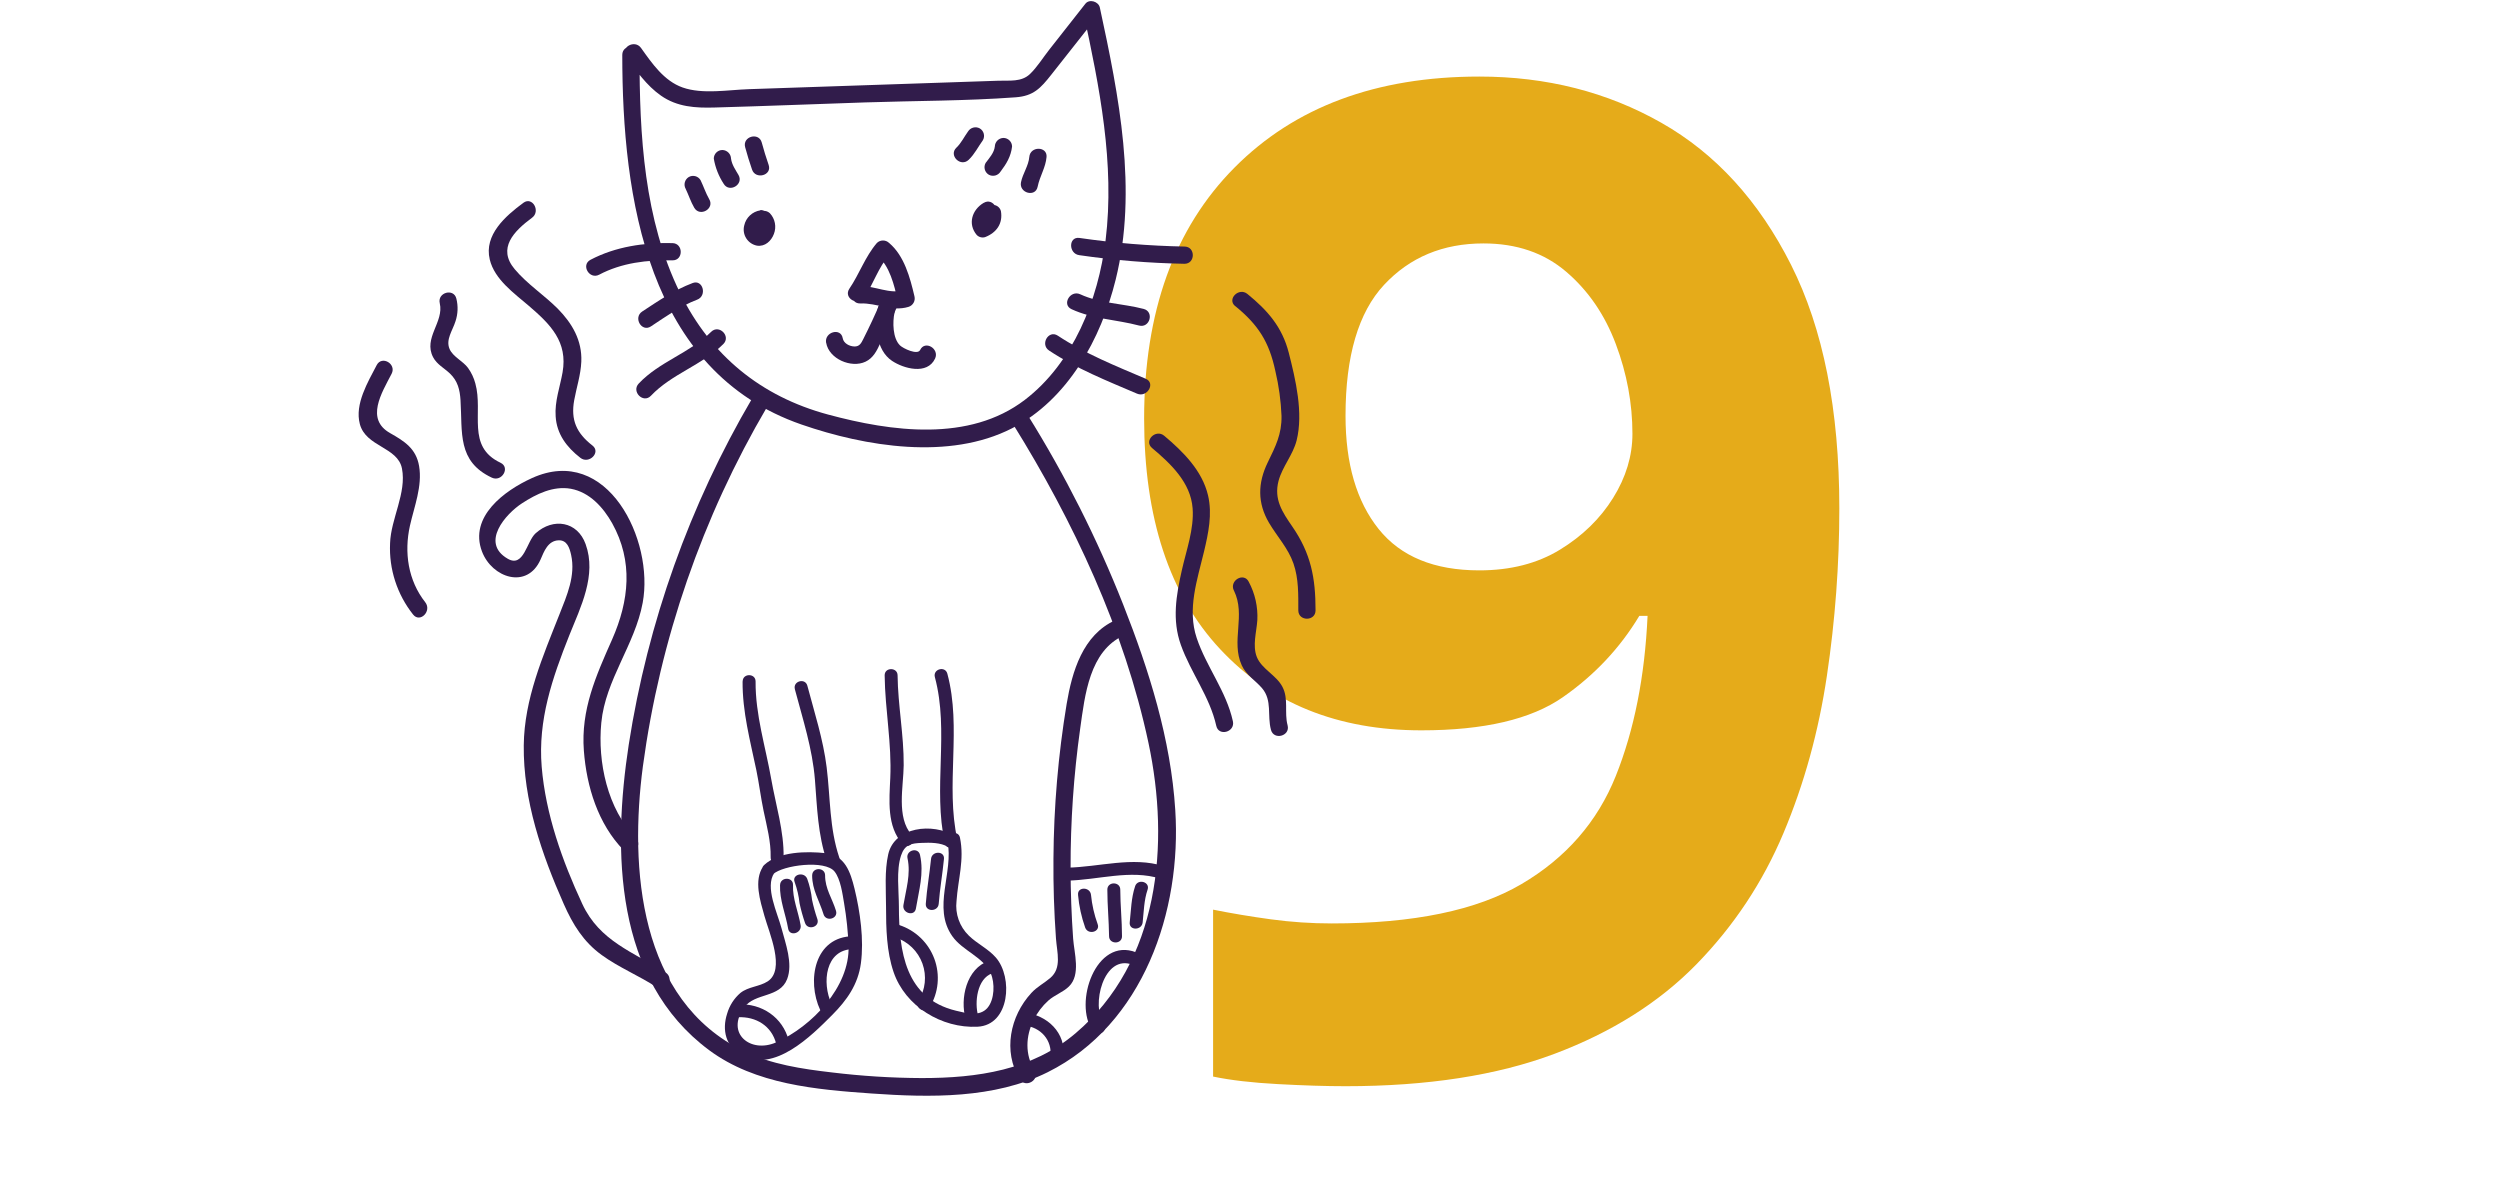
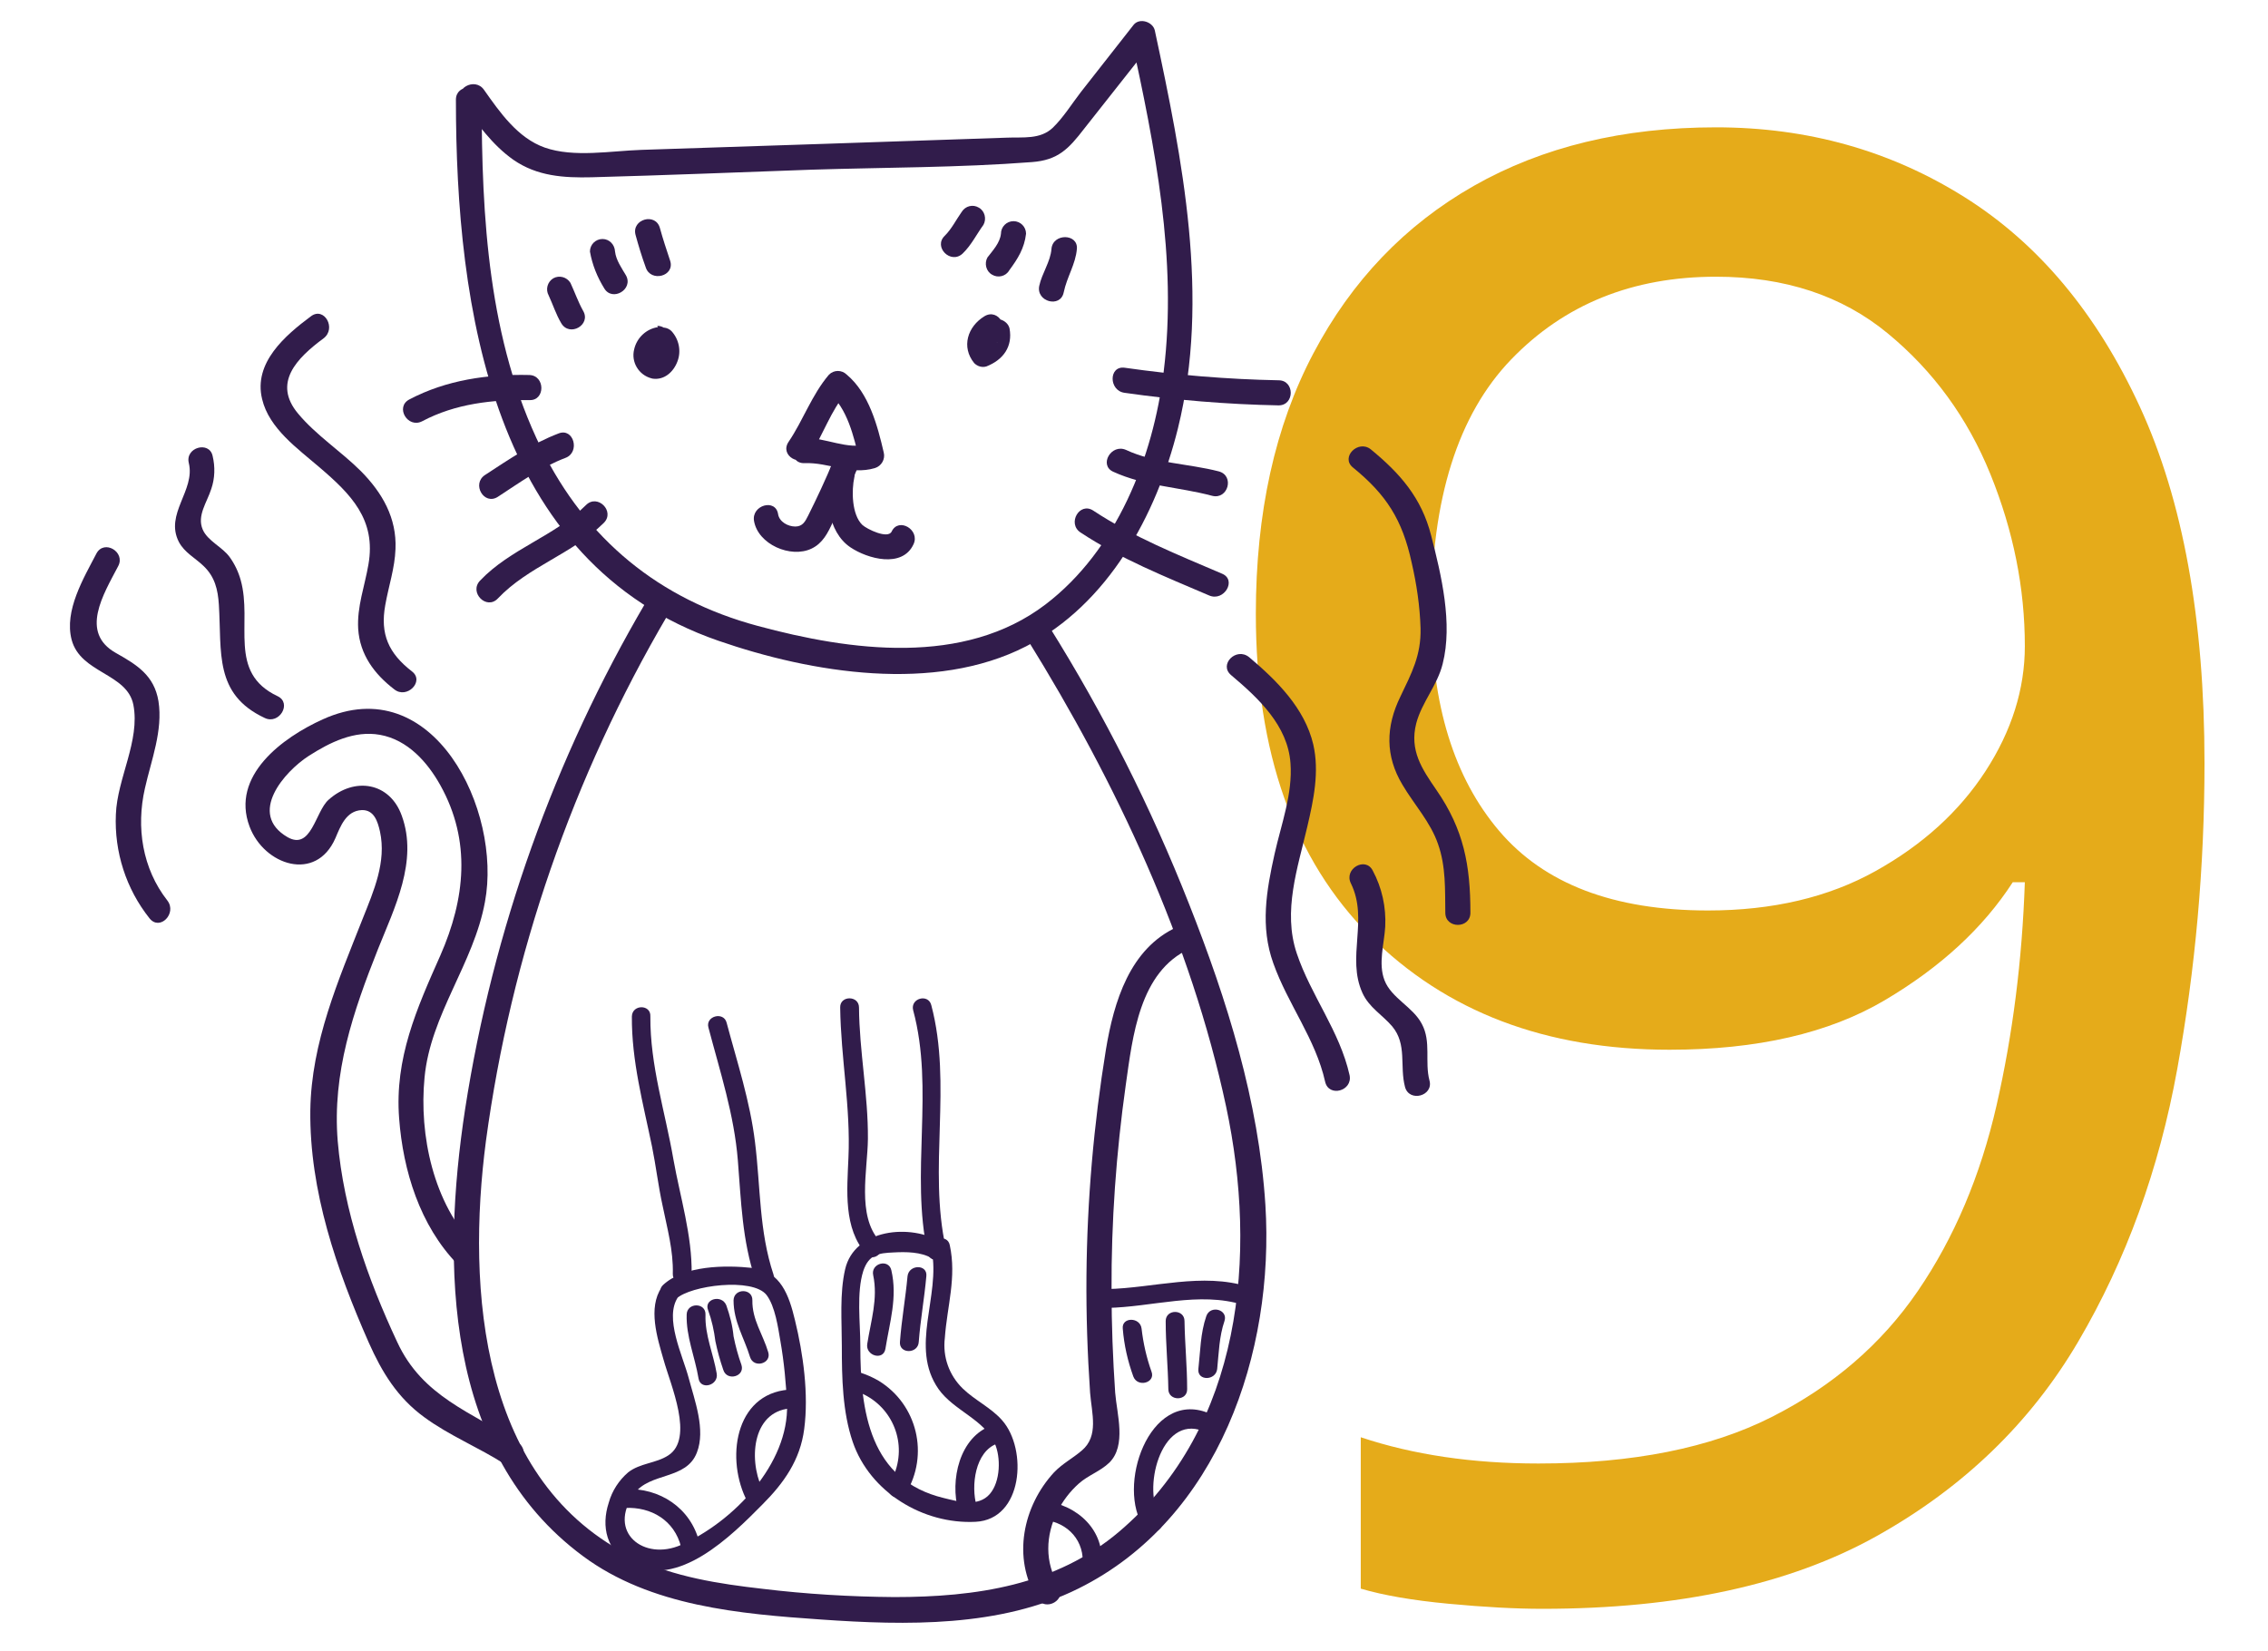
- <svg xmlns="http://www.w3.org/2000/svg" id="Layer_1" data-name="Layer 1" viewBox="0 0 725 343">
-   <defs>
-     <style>.cls-1{font-size:400px;fill:#e5ab1a;font-family:Quicksand-Bold, Quicksand;font-weight:700;}.cls-2{fill:#311c4b;}</style>
-   </defs>
-   <text class="cls-1" transform="translate(319 311)">9</text>
-   <path class="cls-2" d="M180.46,15.91c0,41.35,7.21,91.71,52,107.21,18.54,6.41,42.83,10.41,61,1.1,16.24-8.33,25.86-26,30.09-43.15,6.42-26,.94-53.25-4.6-78.9-.37-1.71-3-2.57-4.18-1.1L304.28,14.41c-1.79,2.27-3.5,5.06-5.59,7.06-2.48,2.37-5.92,1.83-9.12,1.94l-36.71,1.24-35.72,1.21c-6,.2-13.4,1.55-19.18-.49-5.39-1.89-8.88-7-12.06-11.46-1.85-2.6-6.19-.1-4.32,2.52,2.92,4.1,5.93,8.39,10.11,11.31,4.7,3.29,10,3.6,15.52,3.44,14.56-.4,29.11-1,43.66-1.48s29.18-.42,43.66-1.48c5.17-.38,7.23-2.61,10.36-6.58L318.34,4.59l-4.18-1.1c4.68,21.68,9.2,44,6.45,66.28-2.11,17.11-9.36,35.46-23.42,46.2-16.15,12.33-38.69,9.2-57.05,4.25-19.51-5.26-34-17.14-42.93-35.29-10.46-21.3-11.76-45.7-11.75-69,0-3.22-5-3.22-5,0Z" />
-   <path class="cls-2" d="M218.13,115.53a284.83,284.83,0,0,0-35.79,100.38c-4.71,30.74-4.24,68.22,23.34,88.66,13.39,9.92,31.05,11.42,47.15,12.55,16.88,1.18,35.5,1.55,51-6.18,27.78-13.83,38.88-46.81,37-76-1.29-20.56-7.59-40.54-15.1-59.6a339.71,339.71,0,0,0-27.72-55c-1.7-2.73-6-.22-4.32,2.52,17.62,28.3,32.4,59.86,39.37,92.6,6.26,29.41,3.21,63.49-21.14,84.18-12.65,10.75-28.49,13-44.6,13A223.18,223.18,0,0,1,241.21,311c-8.61-1-17.54-2.33-25.42-6.14-30.55-14.78-33.24-53.21-29.35-82.65a279.68,279.68,0,0,1,36-104.18c1.63-2.78-2.69-5.3-4.32-2.52Z" />
-   <path class="cls-2" d="M323.45,179.86c-9.44,4.24-12.54,14.87-14.12,24.27A286.18,286.18,0,0,0,305.5,249q-.1,11.58.73,23.15c.3,4.14,1.76,8.56-1.66,11.47-1.81,1.54-3.81,2.53-5.47,4.33-6.21,6.74-8.28,16.93-3.41,25,1.67,2.75,6,.24,4.32-2.52-2.79-4.6-2.61-9.92-.23-14.68a18.7,18.7,0,0,1,4.22-5.57c1.82-1.64,4.28-2.42,6-4.11,3.48-3.39,1.51-9.67,1.21-13.87q-.72-10.11-.74-20.25a287.26,287.26,0,0,1,2.79-40.7c1.36-9.62,2.66-22.5,12.7-27,2.93-1.32.39-5.63-2.52-4.32Z" />
-   <path class="cls-2" d="M224.2,253.52c2.77-2.61,15.1-4.26,17.84-.75,1.73,2.21,2.28,6.45,2.74,9.14a94.14,94.14,0,0,1,1.3,12.48c.4,11.77-10.62,23.28-21,27.9-7.4,3.28-14.74-2.58-9.26-10.14,3.12-4.31,10.31-2.67,12.45-8.21,1.74-4.51-.47-10.33-1.64-14.77s-4.88-11.92-2.09-16c1.36-2-1.89-3.88-3.24-1.89-2.76,4.08-.83,10,.38,14.32,1.38,4.94,6.17,15.62.94,19-2.42,1.56-5.55,1.49-7.9,3.35a12.5,12.5,0,0,0-3.85,6c-1.55,4.79-.4,9.58,4.21,12.09,9.48,5.15,20.2-5.62,26.25-11.69,4.25-4.27,7.51-8.84,8.33-15,.92-6.84-.21-14.9-1.84-21.6-1.2-4.9-2.79-9.71-8.39-10.33-5.43-.6-13.62-.52-17.82,3.43C219.79,252.52,222.44,255.17,224.2,253.52Z" />
-   <path class="cls-2" d="M247.47,271.49c-11.32.09-13.58,12.92-9.6,21.44,1,2.18,4.25.28,3.24-1.89-2.77-5.94-1.85-15.74,6.36-15.8,2.41,0,2.42-3.77,0-3.75Z" />
-   <path class="cls-2" d="M214,295c5.25-.25,9.79,2.51,11.11,7.74.59,2.34,4.21,1.35,3.62-1C227,295,220.9,290.92,214,291.26c-2.4.12-2.42,3.87,0,3.75Z" />
-   <path class="cls-2" d="M226.21,256.65c-.16,4.39,1.63,8.39,2.35,12.66.4,2.37,4,1.37,3.62-1-.66-3.93-2.36-7.62-2.21-11.66.09-2.41-3.66-2.41-3.75,0Z" />
-   <path class="cls-2" d="M230.46,255.82a26.47,26.47,0,0,1,1.41,6.12,47.14,47.14,0,0,0,1.57,5.66c.7,2.3,4.32,1.32,3.62-1a46.49,46.49,0,0,1-1.57-5.66,26,26,0,0,0-1.41-6.12c-.92-2.19-4.55-1.23-3.62,1Z" />
-   <path class="cls-2" d="M235.52,253.86c0,4.24,2.12,7.37,3.3,11.27.7,2.3,4.32,1.32,3.62-1-1.07-3.53-3.18-6.43-3.16-10.27,0-2.41-3.74-2.42-3.75,0Z" />
-   <path class="cls-2" d="M276.83,242.42c-6.3-3.88-17.42-2.69-19.24,5.31-1.1,4.86-.65,10.28-.64,15.23,0,6.25.16,13,2.19,18.94,3.38,9.93,13.93,16.37,24.34,15.85,9.4-.47,10.33-14.32,5.32-20.06-2.25-2.58-5.44-4-7.85-6.37a12,12,0,0,1-3.56-10c.43-6.35,2.33-12,1-18.4-.48-2.36-4.1-1.36-3.62,1,1.85,9.12-4.46,19.24,1.39,27.57,3,4.27,9,6,11.14,10.75,1.25,2.77,1.16,7.62-.95,10.06-2.26,2.62-6.14,1.52-9.1.81-14.73-3.54-16.54-17.16-16.57-30.2,0-4.52-.81-10.47.62-14.8,1.08-3.25,3-3.55,6-3.67,2.38-.1,5.51-.13,7.61,1.16s3.95-2,1.89-3.24Z" />
-   <path class="cls-2" d="M259.71,271.86a12.42,12.42,0,0,1,6.64,18.39c-1.27,2.06,2,3.95,3.24,1.89a16.22,16.22,0,0,0-8.88-23.9c-2.29-.78-3.27,2.84-1,3.62Z" />
-   <path class="cls-2" d="M286.74,278.65c-6.48,2.25-8.4,10.9-6.7,16.91.66,2.32,4.27,1.33,3.62-1-1.09-3.85-.33-10.76,4.09-12.3,2.27-.79,1.29-4.41-1-3.62Z" />
-   <path class="cls-2" d="M270,249.09c-.42,4.33-1.2,8.62-1.52,13-.18,2.41,3.57,2.4,3.75,0,.33-4.34,1.1-8.63,1.52-13,.23-2.4-3.52-2.38-3.75,0Z" />
-   <path class="cls-2" d="M263.18,248.91c1,4.62-.44,9-1.19,13.58-.39,2.36,3.22,3.38,3.62,1,.87-5.28,2.4-10.21,1.19-15.57-.53-2.35-4.15-1.36-3.62,1Z" />
-   <path class="cls-2" d="M215.35,197.6c-.07,8.83,2.21,17.22,4,25.8.8,3.88,1.27,7.82,2.08,11.7.94,4.5,2.16,8.92,2.06,13.56-.05,2.41,3.7,2.41,3.75,0,.16-7.51-2.28-15.28-3.57-22.65-1.66-9.49-4.62-18.67-4.55-28.4,0-2.41-3.73-2.42-3.75,0Z" />
-   <path class="cls-2" d="M230.5,199.84c2.3,8.7,5.11,17.26,5.83,26.29.64,8.08.83,15.85,3.46,23.61.77,2.27,4.39,1.3,3.62-1-2.91-8.62-2.58-17.32-3.68-26.22-1-8.08-3.53-15.83-5.6-23.67-.62-2.33-4.23-1.34-3.62,1Z" />
-   <path class="cls-2" d="M264.39,242.11c-4.51-5.06-2.37-14-2.32-20.19.07-8.7-1.67-17.34-1.77-26.06,0-2.41-3.78-2.42-3.75,0,.12,10,2.09,19.8,1.63,29.77-.29,6.44-1.05,14,3.56,19.13,1.61,1.8,4.25-.85,2.65-2.65Z" />
-   <path class="cls-2" d="M271.11,196.36c4.23,15.77-.62,32.26,2.9,48.15.52,2.36,4.14,1.36,3.62-1-3.52-15.89,1.34-32.33-2.9-48.15-.62-2.33-4.24-1.34-3.62,1Z" />
-   <path class="cls-2" d="M309.5,255.38c8.84-.16,18.33-3.31,27-.57,2.31.73,3.29-2.89,1-3.62-9.08-2.87-18.75.26-28,.43-2.41,0-2.42,3.79,0,3.75Z" />
-   <path class="cls-2" d="M329.5,276.19c-11.73-4.62-18.24,14.78-12.62,22.75,1.38,2,4.63.09,3.24-1.89-3.8-5.38-.08-20.58,8.38-17.25,2.25.88,3.22-2.74,1-3.62Z" />
-   <path class="cls-2" d="M297,297.38c4.83.5,8.21,4.25,7.63,9.13-.29,2.39,3.47,2.37,3.75,0,.84-7-4.71-12.19-11.37-12.87-2.4-.25-2.38,3.5,0,3.75Z" />
-   <path class="cls-2" d="M312.63,259.5a38.8,38.8,0,0,0,2.07,9.5c.84,2.24,4.47,1.27,3.62-1a34.85,34.85,0,0,1-1.93-8.5c-.26-2.37-4-2.4-3.75,0Z" />
-   <path class="cls-2" d="M321.13,258c0,4.51.45,9,.5,13.5,0,2.41,3.78,2.42,3.75,0,0-4.51-.49-9-.5-13.5,0-2.41-3.76-2.42-3.75,0Z" />
-   <path class="cls-2" d="M329.19,257c-1.15,3.38-1.18,7-1.57,10.5-.26,2.4,3.49,2.38,3.75,0,.35-3.2.38-6.43,1.43-9.5.78-2.29-2.84-3.27-3.62-1Z" />
-   <path class="cls-2" d="M151.74,58.84c-5.12,3.8-11.43,9.25-9.71,16.42,1.39,5.79,7.09,9.8,11.35,13.45,6.26,5.37,11.33,10.42,9.76,19.3-.75,4.22-2.31,8.39-2,12.74.31,5.13,3.2,8.94,7.14,12,2.51,2,6.07-1.56,3.54-3.54-4.62-3.59-6.35-7.39-5.3-13.16.68-3.72,1.9-7.35,2.06-11.15.27-6.15-2.64-11.12-6.83-15.38-4-4-8.87-7.14-12.5-11.47-5.08-6.06-.24-11,5.06-14.92,2.55-1.9.06-6.24-2.52-4.32Z" />
-   <path class="cls-2" d="M127.53,87.93c1.29,5.46-4.84,10.08-1.93,15.66,1.1,2.1,3.22,3.15,4.87,4.72,2.26,2.16,2.89,4.7,3.08,7.74.59,9.4-1,17.73,9.08,22.47,2.89,1.36,5.44-2.94,2.52-4.32-10-4.72-4.93-14.47-7.3-23a13.8,13.8,0,0,0-2.13-4.51c-1.47-2-4.36-3.21-5.34-5.47-1.19-2.75.88-5.36,1.72-8.07a11.74,11.74,0,0,0,.25-6.54c-.74-3.13-5.56-1.81-4.82,1.33Z" />
-   <path class="cls-2" d="M334.09,129.92c5.42,4.55,11.22,10,11.77,17.5.45,6-1.82,12.12-3.12,17.92-1.65,7.32-2.88,14.43-.29,21.69,2.9,8.11,8.39,15,10.27,23.47.69,3.14,5.51,1.81,4.82-1.33-1.93-8.77-7.67-15.74-10.49-24.13s.17-16.93,2.12-25.1c1.26-5.31,2.44-10.86,1.16-16.28-1.7-7.21-7.24-12.69-12.71-17.29-2.45-2.06-6,1.46-3.54,3.54Z" />
-   <path class="cls-2" d="M358.23,88.77c6.67,5.44,9.82,10.37,11.62,18.82a68.41,68.41,0,0,1,1.79,13c.1,5.35-1.75,8.88-4,13.52-2.92,6-3,11.78.37,17.5,2.36,4,5.55,7.36,7.09,11.79s1.4,9.06,1.41,13.61c0,3.22,5,3.22,5,0,0-9.42-1.33-16.46-6.74-24.31-2.88-4.18-5.38-7.86-4-13.21,1.1-4.16,4.18-7.54,5.25-11.76,2-8-.29-17.62-2.28-25.44-1.9-7.45-6.14-12.28-12-17.05-2.47-2-6,1.5-3.54,3.54Z" />
-   <path class="cls-2" d="M109.25,105.87c-2.55,4.91-6.43,11.32-4.9,17.09,1.75,6.66,11,6.63,12.22,12.91,1.39,7.1-3.23,14.57-3.45,21.71a30.93,30.93,0,0,0,6.68,20.64c2,2.53,5.5-1,3.54-3.54-5-6.34-6.19-14.5-4.45-22.26,1.25-5.56,3.63-11.47,2.65-17.25-.86-5.08-4.24-7.21-8.41-9.57-7.2-4.07-2.47-11.6.44-17.21,1.48-2.85-2.83-5.38-4.32-2.52Z" />
-   <path class="cls-2" d="M357.84,171.26c3.52,7.18-.93,14.65,2.27,21.69,1.31,2.88,3.92,4.32,5.9,6.64,3,3.57,1.44,7.85,2.57,12.07.83,3.1,5.66,1.79,4.82-1.33-1-3.72.37-7.63-1.51-11.18-1.79-3.39-6-5.11-7.42-8.65-1.3-3.33-.06-7.26.16-10.67a21.34,21.34,0,0,0-2.49-11.1c-1.42-2.89-5.73-.36-4.32,2.52Z" />
-   <path class="cls-2" d="M193,282.11c-9.4-6.14-19.08-9.08-24.15-20-5.79-12.44-10.62-26-11.76-39.75-1.12-13.55,3.08-25.72,8-38.1,3.29-8.2,8-17.45,4.74-26.46-2.37-6.6-9.36-7.76-14.51-3.14-2.61,2.35-3.41,10.09-8.09,7.37-8-4.63-.58-13,4.16-16.08,4.16-2.7,9.06-5.11,14.14-4.21,5.47,1,9.41,5.4,12,10,6.15,11.05,4.92,22.48,0,33.66-4.71,10.63-9.11,20.39-8.21,32.31.79,10.41,4.1,21.22,11.52,28.84,2.25,2.31,5.78-1.23,3.54-3.54-8.22-8.44-11.11-22-10-33.42,1.19-12.48,9.75-22.6,12-34.79,3.38-18.13-10.22-46.1-32.1-36.16-8,3.63-18.31,11.21-14.51,21.28,2.9,7.68,13.13,11.1,17,2.32,1-2.31,2.12-5.45,5.24-5.55,2.45-.08,3.17,2.22,3.62,4.25,1.32,6-1.23,11.75-3.37,17.18-4.85,12.3-10.21,24.54-10.37,38-.19,16,5.23,31.65,11.61,46.06,2.61,5.9,5.69,10.94,11,14.78,5,3.64,10.85,6,16,9.38,2.7,1.76,5.21-2.56,2.52-4.32Z" />
-   <path class="cls-2" d="M222.91,47.84c-.73-2.15-1.42-4.31-2-6.5-.82-3.11-5.65-1.79-4.82,1.33.58,2.19,1.27,4.35,2,6.5,1,3,5.86,1.73,4.82-1.33Z" />
-   <path class="cls-2" d="M214.16,50.74c-.84-1.45-1.94-3-2.16-4.74a2.58,2.58,0,0,0-2.5-2.5A2.51,2.51,0,0,0,207,46a19.27,19.27,0,0,0,2.84,7.26c1.61,2.79,5.93.27,4.32-2.52Z" />
-   <path class="cls-2" d="M205.66,57.74c-1-1.74-1.62-3.68-2.5-5.5a2.52,2.52,0,0,0-3.42-.9,2.55,2.55,0,0,0-.9,3.42c.88,1.82,1.47,3.75,2.5,5.5,1.63,2.77,6,.26,4.32-2.52Z" />
-   <path class="cls-2" d="M290.16,49.76c1.71-2.26,3-4.39,3.34-7.26A2.52,2.52,0,0,0,291,40a2.56,2.56,0,0,0-2.5,2.5c-.2,1.8-1.62,3.36-2.66,4.74a2.52,2.52,0,0,0,.9,3.42,2.56,2.56,0,0,0,3.42-.9Z" />
-   <path class="cls-2" d="M298.5,45.5c-.21,2.57-1.9,4.82-2.41,7.34-.64,3.14,4.18,4.48,4.82,1.33s2.33-5.54,2.59-8.66-4.74-3.19-5,0Z" />
-   <path class="cls-2" d="M280.72,38.14c-1.13,1.56-1.95,3.34-3.36,4.68-2.34,2.22,1.2,5.75,3.54,3.54,1.73-1.64,2.76-3.79,4.14-5.7a2.52,2.52,0,0,0-.9-3.42,2.56,2.56,0,0,0-3.42.9Z" />
-   <path class="cls-2" d="M285.24,58.84c-3.35,2-4.67,6.1-2,9.29a2.42,2.42,0,0,0,2.43.64c3.31-1.28,5.21-3.92,4.6-7.53a2.4,2.4,0,0,0-1.75-1.75,4.79,4.79,0,0,0-4.25,1,6.21,6.21,0,0,0-1.65,3.34,2.56,2.56,0,0,0,1.75,3.08,2.53,2.53,0,0,0,3.08-1.75c.06-.27.12-.54.19-.81s.11-.32,0-.09a2.11,2.11,0,0,1,.16-.29c.24-.15-.32.25-.38.31a.55.55,0,0,1-.35.06q.42,0,.12,0l-1.75-1.75a1,1,0,0,1-.13.66,2.71,2.71,0,0,1-1,.72l2.43.64c.23.28-.05-.37,0,0q0-.46,0-.12.15-.42,0-.17a2.62,2.62,0,0,1,1.05-1.16c2.74-1.67.23-6-2.52-4.32Z" />
-   <path class="cls-2" d="M220.5,61a5.66,5.66,0,0,0-4.68,4.4,4.75,4.75,0,0,0,3.71,5.84c2.32.34,4.13-1.34,4.9-3.39a5.76,5.76,0,0,0-1.15-6,2.58,2.58,0,0,0-3-.39,6.75,6.75,0,0,0-2.91,2.76,2.5,2.5,0,1,0,4.32,2.52c.1-.15.19-.3.29-.44-.19.25.1-.08.18-.17.26-.27-.25.13.07-.07a4.26,4.26,0,0,1,.57-.29l-3-.39q.28.31,0-.06.2.37,0-.1a4.9,4.9,0,0,1,.15.53c-.16-.68-.08,0,0,.16s0,.12,0-.21q0,.18-.08.36c-.09.33-.21.38,0,.07q-.08.15-.17.3-.23.34.09-.11c-.19.14-.49.26,0,0q-.35.2.2-.06-.3.07.05,0t0,0a1.09,1.09,0,0,1,.67.17q-.27-.17,0,0t0-.06q-.29-.32,0,0t0,0l0,.26q0-.43,0,0c.05-.19.22-.58,0-.2.07-.13.56-.78.19-.37a5,5,0,0,1,.42-.41q-.4.3-.07.09a1.21,1.21,0,0,1-.7.16,2.58,2.58,0,0,0,2.5-2.5,2.51,2.51,0,0,0-2.5-2.5Z" />
-   <path class="cls-2" d="M250.66,86.26c2.61-3.94,4.07-8.68,7.17-12.28H254.3c3.76,3.15,5,8.68,6.07,13.25l1.75-3.08C258,85.4,253.68,82.84,249.5,83c-3.21.13-3.22,5.13,0,5,4.79-.19,9.12,2.45,13.94,1a2.55,2.55,0,0,0,1.75-3.08c-1.26-5.38-2.94-11.76-7.35-15.46a2.54,2.54,0,0,0-3.54,0c-3.42,4-5.08,9-8,13.29-1.78,2.69,2.54,5.2,4.32,2.52Z" />
-   <path class="cls-2" d="M313,74a243.72,243.72,0,0,0,30.5,2.5c3.22,0,3.22-5,0-5A243.72,243.72,0,0,1,313,69c-3.18-.41-3.15,4.59,0,5Z" />
-   <path class="cls-2" d="M310.74,89.66c6.26,2.9,13,3,19.6,4.75,3.12.81,4.44-4,1.33-4.82-6.1-1.59-12.61-1.57-18.4-4.25-2.9-1.34-5.44,3-2.52,4.32Z" />
-   <path class="cls-2" d="M304.24,101.66c7.92,5.25,16.79,8.78,25.5,12.5,2.93,1.25,5.48-3.06,2.52-4.32-8.71-3.72-17.57-7.25-25.5-12.5-2.69-1.78-5.2,2.55-2.52,4.32Z" />
-   <path class="cls-2" d="M195,70.5c-8.19-.18-16.45,1-23.76,4.84-2.85,1.5-.32,5.82,2.52,4.32C180.3,76.2,187.7,75.34,195,75.5c3.22.07,3.22-4.93,0-5Z" />
-   <path class="cls-2" d="M200.84,82.09c-5.29,2-9.9,5.16-14.6,8.25-2.68,1.76-.17,6.09,2.52,4.32,4.3-2.83,8.56-5.92,13.4-7.75,3-1.12,1.69-6-1.33-4.82Z" />
-   <path class="cls-2" d="M206.23,96.23c-6.17,6.14-15,8.63-21,15-2.21,2.34,1.32,5.88,3.54,3.54,6-6.34,14.81-8.85,21-15,2.28-2.27-1.25-5.81-3.54-3.54Z" />
-   <path class="cls-2" d="M254.59,89.34c-1.09,4.95-.51,12.21,4.07,15.29,3.4,2.29,10.24,4.16,12.5-.62,1.37-2.89-2.94-5.43-4.32-2.52-.74,1.57-4.93-.43-5.85-1.33-2.12-2.06-2.17-6.8-1.58-9.5.69-3.14-4.13-4.48-4.82-1.33Z" />
-   <path class="cls-2" d="M239.59,99.41c.79,4.66,7.26,7.45,11.41,5.48,2.22-1.05,3.27-3.14,4.25-5.28,1.64-3.57,3.4-7.07,4.91-10.7,1.23-3-3.6-4.26-4.82-1.33-1.51,3.63-3.23,7.25-5,10.77-.58,1.16-1.08,2.15-2.53,2.13s-3.17-.91-3.42-2.4c-.54-3.17-5.36-1.82-4.82,1.33Z" />
+ <svg xmlns="http://www.w3.org/2000/svg" version="1.1" id="Layer_1" x="0px" y="0px" viewBox="0 0 687 500" style="enable-background:new 0 0 687 500;" xml:space="preserve">
+   <style type="text/css">
+ 	.st0{fill:#E5AB1A;}
+ 	.st1{font-family:'Quicksand-Bold';}
+ 	.st2{font-size:611.414px;}
+ 	.st3{fill:#311C4B;}
+ </style>
+   <text transform="matrix(1 0 0 1 349.8281 481.2461)" class="st0 st1 st2">9</text>
+   <path class="st3" d="M138.1,30.2c0,63.2,11,140.2,79.5,163.9c28.3,9.8,65.5,15.9,93.2,1.7c24.8-12.7,39.5-39.7,46-66  c9.8-39.7,1.4-81.4-7-120.6c-0.6-2.6-4.6-3.9-6.4-1.7l-16,20.4c-2.7,3.5-5.3,7.7-8.5,10.8c-3.8,3.6-9,2.8-13.9,3l-56.1,1.9  l-54.6,1.8c-9.2,0.3-20.5,2.4-29.3-0.7c-8.2-2.9-13.6-10.7-18.4-17.5c-2.8-4-9.5-0.2-6.6,3.9c4.5,6.3,9.1,12.8,15.5,17.3  c7.2,5,15.3,5.5,23.7,5.3c22.3-0.6,44.5-1.5,66.7-2.3c22.2-0.7,44.6-0.6,66.7-2.3c7.9-0.6,11.1-4,15.8-10.1l20.6-26.1l-6.4-1.7  c7.2,33.1,14.1,67.3,9.9,101.3c-3.2,26.2-14.3,54.2-35.8,70.6c-24.7,18.8-59.1,14.1-87.2,6.5c-29.8-8-52-26.2-65.6-53.9  c-16-32.6-18-69.9-18-105.5C145.7,25.3,138.1,25.3,138.1,30.2L138.1,30.2z" />
+   <path class="st3" d="M195.6,182.5c-27.7,47.2-46.3,99.3-54.7,153.4c-7.2,47-6.5,104.3,35.7,135.5c20.5,15.2,47.5,17.5,72.1,19.2  c25.8,1.8,54.3,2.4,78-9.4c42.5-21.1,59.4-71.6,56.6-116.2c-2-31.4-11.6-62-23.1-91.1c-11.5-29.2-25.7-57.4-42.4-84.1  c-2.6-4.2-9.2-0.3-6.6,3.9c26.9,43.3,49.5,91.5,60.2,141.5c9.6,45,4.9,97-32.3,128.7c-19.3,16.4-43.5,19.9-68.2,19.9  c-13.3-0.1-26.7-0.9-39.9-2.5c-13.2-1.5-26.8-3.6-38.9-9.4c-46.7-22.6-50.8-81.3-44.9-126.3c7.6-56.2,26.3-110.3,55-159.2  C204.7,182,198.1,178.2,195.6,182.5L195.6,182.5z" />
+   <path class="st3" d="M356.6,280.8c-14.4,6.5-19.2,22.7-21.6,37.1c-3.7,22.7-5.7,45.6-5.9,68.6c-0.1,11.8,0.3,23.6,1.1,35.4  c0.5,6.3,2.7,13.1-2.5,17.5c-2.8,2.4-5.8,3.9-8.4,6.6c-9.5,10.3-12.7,25.9-5.2,38.2c2.6,4.2,9.2,0.4,6.6-3.9c-4.3-7-4-15.2-0.4-22.4  c1.6-3.2,3.8-6.1,6.5-8.5c2.8-2.5,6.5-3.7,9.2-6.3c5.3-5.2,2.3-14.8,1.8-21.2c-0.7-10.3-1.1-20.6-1.1-31  c-0.1-20.8,1.4-41.6,4.3-62.2c2.1-14.7,4.1-34.4,19.4-41.3c4.5-2,0.6-8.6-3.9-6.6L356.6,280.8z" />
+   <path class="st3" d="M204.9,393.4c4.2-4,23.1-6.5,27.3-1.1c2.6,3.4,3.5,9.9,4.2,14c1.1,6.3,1.7,12.7,2,19.1  c0.6,18-16.2,35.6-32.1,42.6c-11.3,5-22.5-3.9-14.2-15.5c4.8-6.6,15.8-4.1,19-12.5c2.7-6.9-0.7-15.8-2.5-22.6  c-1.8-6.8-7.5-18.2-3.2-24.5c2.1-3.1-2.9-5.9-5-2.9c-4.2,6.2-1.3,15.3,0.6,21.9c2.1,7.6,9.4,23.9,1.4,29c-3.7,2.4-8.5,2.3-12.1,5.1  c-2.8,2.4-4.9,5.6-5.9,9.2c-2.4,7.3-0.6,14.6,6.4,18.5c14.5,7.9,30.9-8.6,40.1-17.9c6.5-6.5,11.5-13.5,12.7-22.9  c1.4-10.5-0.3-22.8-2.8-33c-1.8-7.5-4.3-14.8-12.8-15.8c-8.3-0.9-20.8-0.8-27.2,5.2C198.2,391.9,202.2,395.9,204.9,393.4z" />
+   <path class="st3" d="M240.5,420.9c-17.3,0.1-20.8,19.7-14.7,32.8c1.5,3.3,6.5,0.4,5-2.9c-4.2-9.1-2.8-24.1,9.7-24.2  C244.2,426.6,244.2,420.8,240.5,420.9z" />
+   <path class="st3" d="M189.3,456.8c8-0.4,15,3.8,17,11.8c0.9,3.6,6.4,2.1,5.5-1.5c-2.6-10.3-12-16.5-22.5-16  C185.7,451.3,185.6,457,189.3,456.8L189.3,456.8z" />
+   <path class="st3" d="M208,398.2c-0.2,6.7,2.5,12.8,3.6,19.4c0.6,3.6,6.1,2.1,5.5-1.5c-1-6-3.6-11.6-3.4-17.8  C213.9,394.5,208.1,394.5,208,398.2L208,398.2z" />
+   <path class="st3" d="M214.5,396.9c1.1,3,1.8,6.2,2.2,9.4c0.6,2.9,1.4,5.8,2.4,8.7c1.1,3.5,6.6,2,5.5-1.5c-1-2.8-1.8-5.7-2.4-8.7  c-0.3-3.2-1.1-6.3-2.2-9.4C218.6,392,213.1,393.5,214.5,396.9z" />
+   <path class="st3" d="M222.2,393.9c0,6.5,3.2,11.3,5,17.2c1.1,3.5,6.6,2,5.5-1.5c-1.6-5.4-4.9-9.8-4.8-15.7  C228,390.2,222.3,390.2,222.2,393.9L222.2,393.9z" />
+   <path class="st3" d="M285.4,376.4c-9.6-5.9-26.6-4.1-29.4,8.1c-1.7,7.4-1,15.7-1,23.3c0,9.6,0.2,19.9,3.3,29  c5.2,15.2,21.3,25,37.2,24.2c14.4-0.7,15.8-21.9,8.1-30.7c-3.4-3.9-8.3-6.1-12-9.7c-4.1-4-6.1-9.6-5.4-15.3  c0.7-9.7,3.6-18.3,1.5-28.1c-0.7-3.6-6.3-2.1-5.5,1.5c2.8,13.9-6.8,29.4,2.1,42.1c4.6,6.5,13.8,9.2,17,16.4  c1.9,4.2,1.8,11.6-1.5,15.4c-3.5,4-9.4,2.3-13.9,1.2c-22.5-5.4-25.3-26.2-25.3-46.2c0-6.9-1.2-16,0.9-22.6c1.7-5,4.6-5.4,9.2-5.6  c3.6-0.2,8.4-0.2,11.6,1.8C285.6,383.3,288.5,378.2,285.4,376.4L285.4,376.4z" />
+   <path class="st3" d="M259.2,421.4c10,3.3,15.4,14,12.1,24c-0.5,1.5-1.1,2.8-1.9,4.1c-1.9,3.1,3.1,6,5,2.9  c7.1-11.7,3.5-26.9-8.2-34.1c-1.7-1-3.5-1.8-5.3-2.4C257.2,414.7,255.7,420.2,259.2,421.4L259.2,421.4z" />
+   <path class="st3" d="M300.5,431.8c-9.9,3.4-12.8,16.7-10.2,25.8c1,3.5,6.5,2,5.5-1.5c-1.7-5.9-0.5-16.4,6.3-18.8  C305.5,436.1,304,430.6,300.5,431.8L300.5,431.8z" />
+   <path class="st3" d="M274.9,386.6c-0.6,6.6-1.8,13.2-2.3,19.9c-0.3,3.7,5.5,3.7,5.7,0c0.5-6.6,1.7-13.2,2.3-19.9  C281,382.9,275.3,383,274.9,386.6z" />
+   <path class="st3" d="M264.5,386.3c1.5,7.1-0.7,13.8-1.8,20.8c-0.6,3.6,4.9,5.2,5.5,1.5c1.3-8.1,3.7-15.6,1.8-23.8  C269.2,381.2,263.7,382.7,264.5,386.3L264.5,386.3z" />
+   <path class="st3" d="M191.4,307.9c-0.1,13.5,3.4,26.3,6.1,39.4c1.2,5.9,1.9,12,3.2,17.9c1.4,6.9,3.3,13.6,3.1,20.7  c-0.1,3.7,5.7,3.7,5.7,0c0.2-11.5-3.5-23.4-5.5-34.6c-2.5-14.5-7.1-28.5-7-43.4C197.2,304.2,191.5,304.2,191.4,307.9L191.4,307.9z" />
+   <path class="st3" d="M214.6,311.3c3.5,13.3,7.8,26.4,8.9,40.2c1,12.4,1.3,24.2,5.3,36.1c1.2,3.5,6.7,2,5.5-1.5  c-4.4-13.2-3.9-26.5-5.6-40.1c-1.5-12.4-5.4-24.2-8.6-36.2C219.2,306.3,213.6,307.8,214.6,311.3L214.6,311.3z" />
+   <path class="st3" d="M266.4,375.9c-6.9-7.7-3.6-21.4-3.5-30.9c0.1-13.3-2.6-26.5-2.7-39.8c0-3.7-5.8-3.7-5.7,0  c0.2,15.3,3.2,30.3,2.5,45.5c-0.4,9.8-1.6,21.4,5.4,29.2C264.8,382.7,268.8,378.7,266.4,375.9L266.4,375.9z" />
+   <path class="st3" d="M276.6,306c6.5,24.1-0.9,49.3,4.4,73.6c0.8,3.6,6.3,2.1,5.5-1.5c-5.4-24.3,2-49.4-4.4-73.6  C281.2,300.9,275.7,302.4,276.6,306L276.6,306z" />
+   <path class="st3" d="M335.3,396.2c13.5-0.2,28-5.1,41.3-0.9c3.5,1.1,5-4.4,1.5-5.5c-13.9-4.4-28.7,0.4-42.8,0.7  C331.6,390.5,331.6,396.3,335.3,396.2L335.3,396.2z" />
+   <path class="st3" d="M365.9,428c-17.9-7.1-27.9,22.6-19.3,34.8c2.1,3.1,7.1,0.1,5-2.9c-5.8-8.2-0.1-31.5,12.8-26.4  C367.8,434.9,369.3,429.4,365.9,428L365.9,428z" />
+   <path class="st3" d="M316.2,460.4c7.4,0.8,12.5,6.5,11.7,14c-0.4,3.7,5.3,3.6,5.7,0c1.3-10.7-7.2-18.6-17.4-19.7  C312.5,454.3,312.6,460.1,316.2,460.4L316.2,460.4z" />
+   <path class="st3" d="M340.1,402.5c0.4,5,1.5,9.8,3.2,14.5c1.3,3.4,6.8,1.9,5.5-1.5c-1.5-4.2-2.5-8.6-3-13  C345.4,398.9,339.7,398.9,340.1,402.5L340.1,402.5z" />
+   <path class="st3" d="M353.1,400.2c0,6.9,0.7,13.8,0.8,20.6c0,3.7,5.8,3.7,5.7,0c0-6.9-0.7-13.8-0.8-20.6  C358.8,396.5,353.1,396.5,353.1,400.2z" />
+   <path class="st3" d="M365.4,398.7c-1.8,5.2-1.8,10.7-2.4,16c-0.4,3.7,5.3,3.6,5.7,0c0.5-4.9,0.6-9.8,2.2-14.5  C372.1,396.7,366.6,395.2,365.4,398.7L365.4,398.7z" />
+   <path class="st3" d="M94.2,95.8c-7.8,5.8-17.5,14.1-14.8,25.1c2.1,8.9,10.8,15,17.3,20.6c9.6,8.2,17.3,15.9,14.9,29.5  c-1.1,6.5-3.5,12.8-3.1,19.5c0.5,7.8,4.9,13.7,10.9,18.3c3.8,3.1,9.3-2.4,5.4-5.4c-7.1-5.5-9.7-11.3-8.1-20.1c1-5.7,2.9-11.2,3.1-17  c0.4-9.4-4-17-10.4-23.5c-6.1-6.1-13.6-10.9-19.1-17.5c-7.8-9.3-0.4-16.8,7.7-22.8C102,99.5,98.2,92.8,94.2,95.8L94.2,95.8z" />
+   <path class="st3" d="M57.2,140.3c2,8.3-7.4,15.4-3,23.9c1.7,3.2,4.9,4.8,7.4,7.2c3.5,3.3,4.4,7.2,4.7,11.8  c0.9,14.4-1.5,27.1,13.9,34.3c4.4,2.1,8.3-4.5,3.9-6.6c-15.3-7.2-7.5-22.1-11.2-35.2c-0.7-2.5-1.8-4.8-3.3-6.9  c-2.2-3.1-6.7-4.9-8.2-8.4c-1.8-4.2,1.3-8.2,2.6-12.3c1.1-3.2,1.2-6.7,0.4-10C63.4,133.5,56,135.5,57.2,140.3L57.2,140.3z" />
+   <path class="st3" d="M372.9,204.5c8.3,7,17.2,15.3,18,26.7c0.7,9.2-2.8,18.5-4.8,27.4c-2.5,11.2-4.4,22.1-0.4,33.2  c4.4,12.4,12.8,22.9,15.7,35.9c1.1,4.8,8.4,2.8,7.4-2c-3-13.4-11.7-24.1-16-36.9c-4.3-12.8,0.3-25.9,3.2-38.4  c1.9-8.1,3.7-16.6,1.8-24.9c-2.6-11-11.1-19.4-19.4-26.4C374.5,195.9,369.1,201.3,372.9,204.5L372.9,204.5z" />
+   <path class="st3" d="M409.8,141.6c10.2,8.3,15,15.9,17.8,28.8c1.5,6.5,2.5,13.2,2.7,19.9c0.2,8.2-2.7,13.6-6.1,20.7  c-4.5,9.2-4.6,18,0.6,26.7c3.6,6.1,8.5,11.3,10.8,18c2.4,6.8,2.1,13.8,2.2,20.8c0,4.9,7.6,4.9,7.6,0c0-14.4-2-25.2-10.3-37.2  c-4.4-6.4-8.2-12-6.1-20.2c1.7-6.4,6.4-11.5,8-18c3.1-12.2-0.4-26.9-3.5-38.9c-2.9-11.4-9.4-18.8-18.3-26.1  C411.4,133.1,406,138.5,409.8,141.6L409.8,141.6z" />
+   <path class="st3" d="M29.2,167.7c-3.9,7.5-9.8,17.3-7.5,26.1c2.7,10.2,16.8,10.1,18.7,19.7c2.1,10.9-4.9,22.3-5.3,33.2  c-0.5,11.4,3.1,22.6,10.2,31.5c3.1,3.9,8.4-1.5,5.4-5.4c-7.6-9.7-9.5-22.2-6.8-34c1.9-8.5,5.5-17.5,4.1-26.4  c-1.3-7.8-6.5-11-12.9-14.6c-11-6.2-3.8-17.7,0.7-26.3C38.1,167.2,31.5,163.3,29.2,167.7L29.2,167.7z" />
+   <path class="st3" d="M409.2,267.6c5.4,11-1.4,22.4,3.5,33.2c2,4.4,6,6.6,9,10.1c4.6,5.5,2.2,12,3.9,18.4c1.3,4.7,8.7,2.7,7.4-2  c-1.5-5.7,0.6-11.7-2.3-17.1c-2.7-5.2-9.2-7.8-11.3-13.2c-2-5.1-0.1-11.1,0.2-16.3c0.3-5.9-1-11.8-3.8-17  C413.6,259.4,407,263.2,409.2,267.6L409.2,267.6z" />
+   <path class="st3" d="M157.2,437.1c-14.4-9.4-29.2-13.9-36.9-30.6c-8.9-19-16.2-39.7-18-60.8c-1.7-20.7,4.7-39.3,12.2-58.2  c5-12.5,12.2-26.7,7.2-40.4c-3.6-10.1-14.3-11.9-22.2-4.8c-4,3.6-5.2,15.4-12.4,11.3c-12.2-7.1-0.9-19.9,6.4-24.6  c6.4-4.1,13.8-7.8,21.6-6.4c8.4,1.5,14.4,8.3,18.3,15.3c9.4,16.9,7.5,34.4,0,51.5c-7.2,16.2-13.9,31.2-12.5,49.4  c1.2,15.9,6.3,32.4,17.6,44.1c3.4,3.5,8.8-1.9,5.4-5.4c-12.6-12.9-17-33.6-15.3-51.1c1.8-19.1,14.9-34.5,18.3-53.2  c5.2-27.7-15.6-70.5-49.1-55.3c-12.2,5.5-28,17.1-22.2,32.5c4.4,11.7,20.1,17,26,3.5c1.5-3.5,3.2-8.3,8-8.5c3.7-0.1,4.8,3.4,5.5,6.5  c2,9.2-1.9,18-5.2,26.3c-7.4,18.8-15.6,37.5-15.9,58.1c-0.3,24.5,8,48.4,17.7,70.4c4,9,8.7,16.7,16.8,22.6  c7.6,5.6,16.6,9.2,24.5,14.3c4.1,2.7,8-3.9,3.9-6.6L157.2,437.1z" />
+   <path class="st3" d="M203,79c-1.1-3.3-2.2-6.6-3.1-9.9c-1.3-4.8-8.6-2.7-7.4,2c0.9,3.3,1.9,6.6,3.1,9.9  C197.1,85.6,204.5,83.7,203,79z" />
+   <path class="st3" d="M189.6,83.4c-1.3-2.2-3-4.6-3.3-7.2c-0.1-2.1-1.7-3.8-3.8-3.8c-2.1,0-3.8,1.7-3.8,3.8c0.7,4,2.2,7.7,4.3,11.1  C185.4,91.5,192,87.7,189.6,83.4z" />
+   <path class="st3" d="M176.6,94.1c-1.5-2.7-2.5-5.6-3.8-8.4c-1.1-1.8-3.4-2.4-5.2-1.4c-1.8,1.1-2.4,3.4-1.4,5.2  c1.3,2.8,2.2,5.7,3.8,8.4C172.5,102.2,179.2,98.4,176.6,94.1L176.6,94.1z" />
+   <path class="st3" d="M305.7,81.9c2.6-3.5,4.6-6.7,5.1-11.1c0-2.1-1.7-3.8-3.8-3.8c-2.1,0-3.8,1.7-3.8,3.8c-0.3,2.8-2.5,5.1-4.1,7.2  c-1,1.8-0.4,4.2,1.4,5.2C302.3,84.3,304.7,83.7,305.7,81.9z" />
+   <path class="st3" d="M318.5,75.4c-0.3,3.9-2.9,7.4-3.7,11.2c-1,4.8,6.4,6.8,7.4,2c1-4.8,3.6-8.5,4-13.2S318.9,70.6,318.5,75.4  L318.5,75.4z" />
+   <path class="st3" d="M291.3,64.2c-1.7,2.4-3,5.1-5.1,7.2c-3.6,3.4,1.8,8.8,5.4,5.4c2.6-2.5,4.2-5.8,6.3-8.7c1-1.8,0.4-4.2-1.4-5.2  C294.7,61.8,292.4,62.4,291.3,64.2L291.3,64.2z" />
+   <path class="st3" d="M298.2,95.8c-5.1,3.1-7.1,9.3-3.1,14.2c1,1,2.4,1.4,3.7,1c5.1-2,8-6,7-11.5c-0.3-1.3-1.4-2.3-2.7-2.7  c-2.3-0.6-4.7,0-6.5,1.5c-1.3,1.4-2.2,3.2-2.5,5.1c-0.5,2,0.7,4.1,2.7,4.7c2,0.5,4.1-0.7,4.7-2.7c0.1-0.4,0.2-0.8,0.3-1.2  c0.1-0.4,0.2-0.5,0-0.1c0.1-0.2,0.2-0.3,0.2-0.4c0.4-0.2-0.5,0.4-0.6,0.5c-0.2,0.1-0.4,0.1-0.5,0.1c0.4,0,0.5,0,0.2,0l-2.7-2.7  c0.1,0.3,0,0.7-0.2,1c-0.4,0.5-0.9,0.9-1.5,1.1l3.7,1c0.4,0.4-0.1-0.6,0,0c0-0.5,0-0.5,0-0.2c0.2-0.4,0.2-0.5,0-0.3  c0.3-0.7,0.9-1.4,1.6-1.8C306.3,99.9,302.5,93.2,298.2,95.8L298.2,95.8z" />
+   <path class="st3" d="M199.3,99.1c-3.5,0.5-6.4,3.2-7.2,6.7c-1,3.9,1.4,7.8,5.2,8.8c0.1,0,0.3,0.1,0.4,0.1c3.5,0.5,6.3-2,7.5-5.2  c1.2-3.1,0.5-6.7-1.8-9.2c-1.2-1.2-3.1-1.4-4.6-0.6c-1.9,0.9-3.4,2.4-4.4,4.2c-1.1,1.8-0.4,4.2,1.4,5.2c1.8,1.1,4.2,0.4,5.2-1.4  c0.2-0.2,0.3-0.5,0.4-0.7c-0.3,0.4,0.2-0.1,0.3-0.3c0.4-0.4-0.4,0.2,0.1-0.1c0.3-0.2,0.6-0.3,0.9-0.4l-4.6-0.6  c0.3,0.3,0.3,0.3,0-0.1c0.2,0.4,0.2,0.3,0-0.2c0.1,0.3,0.2,0.5,0.2,0.8c-0.2-1-0.1,0,0,0.2c0.1,0.2,0,0.2,0-0.3c0,0.2,0,0.4-0.1,0.6  c-0.1,0.5-0.3,0.6,0,0.1c-0.1,0.2-0.2,0.3-0.3,0.5c-0.2,0.3-0.2,0.3,0.1-0.2c-0.3,0.2-0.7,0.4,0,0c-0.4,0.2-0.3,0.2,0.3-0.1  c-0.3,0.1-0.3,0.1,0.1,0c0.4-0.1,0.4-0.1,0,0c0.4,0,0.7,0.1,1,0.3c-0.3-0.2-0.3-0.2,0,0c0.3,0.2,0.3,0.1,0-0.1c-0.3-0.3-0.3-0.3,0,0  c0.3,0.3,0.3,0.3,0,0v0.4c0-0.4,0-0.4,0,0c0.1-0.3,0.3-0.9,0-0.3c0.1-0.2,0.9-1.2,0.3-0.6c0.2-0.2,0.4-0.4,0.6-0.6  c-0.4,0.3-0.4,0.4-0.1,0.1c-0.3,0.2-0.7,0.3-1.1,0.2c2.1-0.1,3.8-1.7,3.8-3.8c0-2.1-1.7-3.8-3.8-3.8L199.3,99.1z" />
+   <path class="st3" d="M245.4,137.7c4-6,6.2-13.3,11-18.8h-5.4c5.7,4.8,7.6,13.3,9.3,20.3l2.7-4.7c-6.3,1.9-12.9-2-19.3-1.8  c-4.9,0.2-4.9,7.8,0,7.6c7.3-0.3,13.9,3.7,21.3,1.5c2-0.6,3.2-2.7,2.7-4.7c-1.9-8.2-4.5-18-11.2-23.6c-1.5-1.5-3.9-1.5-5.4,0  c-5.2,6.1-7.8,13.8-12.2,20.3C236,138,242.6,141.8,245.4,137.7L245.4,137.7z" />
+   <path class="st3" d="M340.7,119c15.4,2.2,31,3.5,46.6,3.8c4.9,0,4.9-7.6,0-7.6c-15.6-0.3-31.2-1.6-46.6-3.8  C335.8,110.7,335.8,118.4,340.7,119z" />
+   <path class="st3" d="M337.2,142.9c9.6,4.4,19.9,4.6,30,7.3c4.8,1.2,6.8-6.1,2-7.4c-9.3-2.4-19.3-2.4-28.1-6.5  C336.6,134.3,332.8,140.9,337.2,142.9L337.2,142.9z" />
+   <path class="st3" d="M327.3,161.3c12.1,8,25.7,13.4,39,19.1c4.5,1.9,8.4-4.7,3.9-6.6c-13.3-5.7-26.9-11.1-39-19.1  C327,151.9,323.2,158.6,327.3,161.3z" />
+   <path class="st3" d="M160.3,113.6c-12.5-0.3-25.1,1.5-36.3,7.4c-4.4,2.3-0.5,8.9,3.9,6.6c10-5.3,21.3-6.6,32.5-6.4  C165.2,121.4,165.2,113.7,160.3,113.6z" />
+   <path class="st3" d="M169.2,131.3c-8.1,3.1-15.1,7.9-22.3,12.6c-4.1,2.7-0.3,9.3,3.9,6.6c6.6-4.3,13.1-9,20.5-11.8  C175.8,137,173.8,129.5,169.2,131.3L169.2,131.3z" />
+   <path class="st3" d="M177.5,153c-9.4,9.4-22.9,13.2-32.1,22.9c-3.4,3.6,2,9,5.4,5.4c9.2-9.7,22.6-13.5,32.1-22.9  C186.4,154.9,181,149.5,177.5,153z" />
+   <path class="st3" d="M251.4,142.4c-1.7,7.6-0.8,18.7,6.2,23.4c5.2,3.5,15.7,6.4,19.1-0.9c2.1-4.4-4.5-8.3-6.6-3.9  c-1.1,2.4-7.5-0.7-8.9-2c-3.2-3.1-3.3-10.4-2.4-14.5C259.8,139.6,252.4,137.6,251.4,142.4L251.4,142.4z" />
+   <path class="st3" d="M228.4,157.8c1.2,7.1,11.1,11.4,17.4,8.4c3.4-1.6,5-4.8,6.5-8.1c2.5-5.5,5.2-10.8,7.5-16.4  c1.9-4.6-5.5-6.5-7.4-2c-2.3,5.5-4.9,11.1-7.6,16.5c-0.9,1.8-1.7,3.3-3.9,3.3s-4.8-1.4-5.2-3.7C235,150.9,227.6,153,228.4,157.8  L228.4,157.8z" />
</svg>
